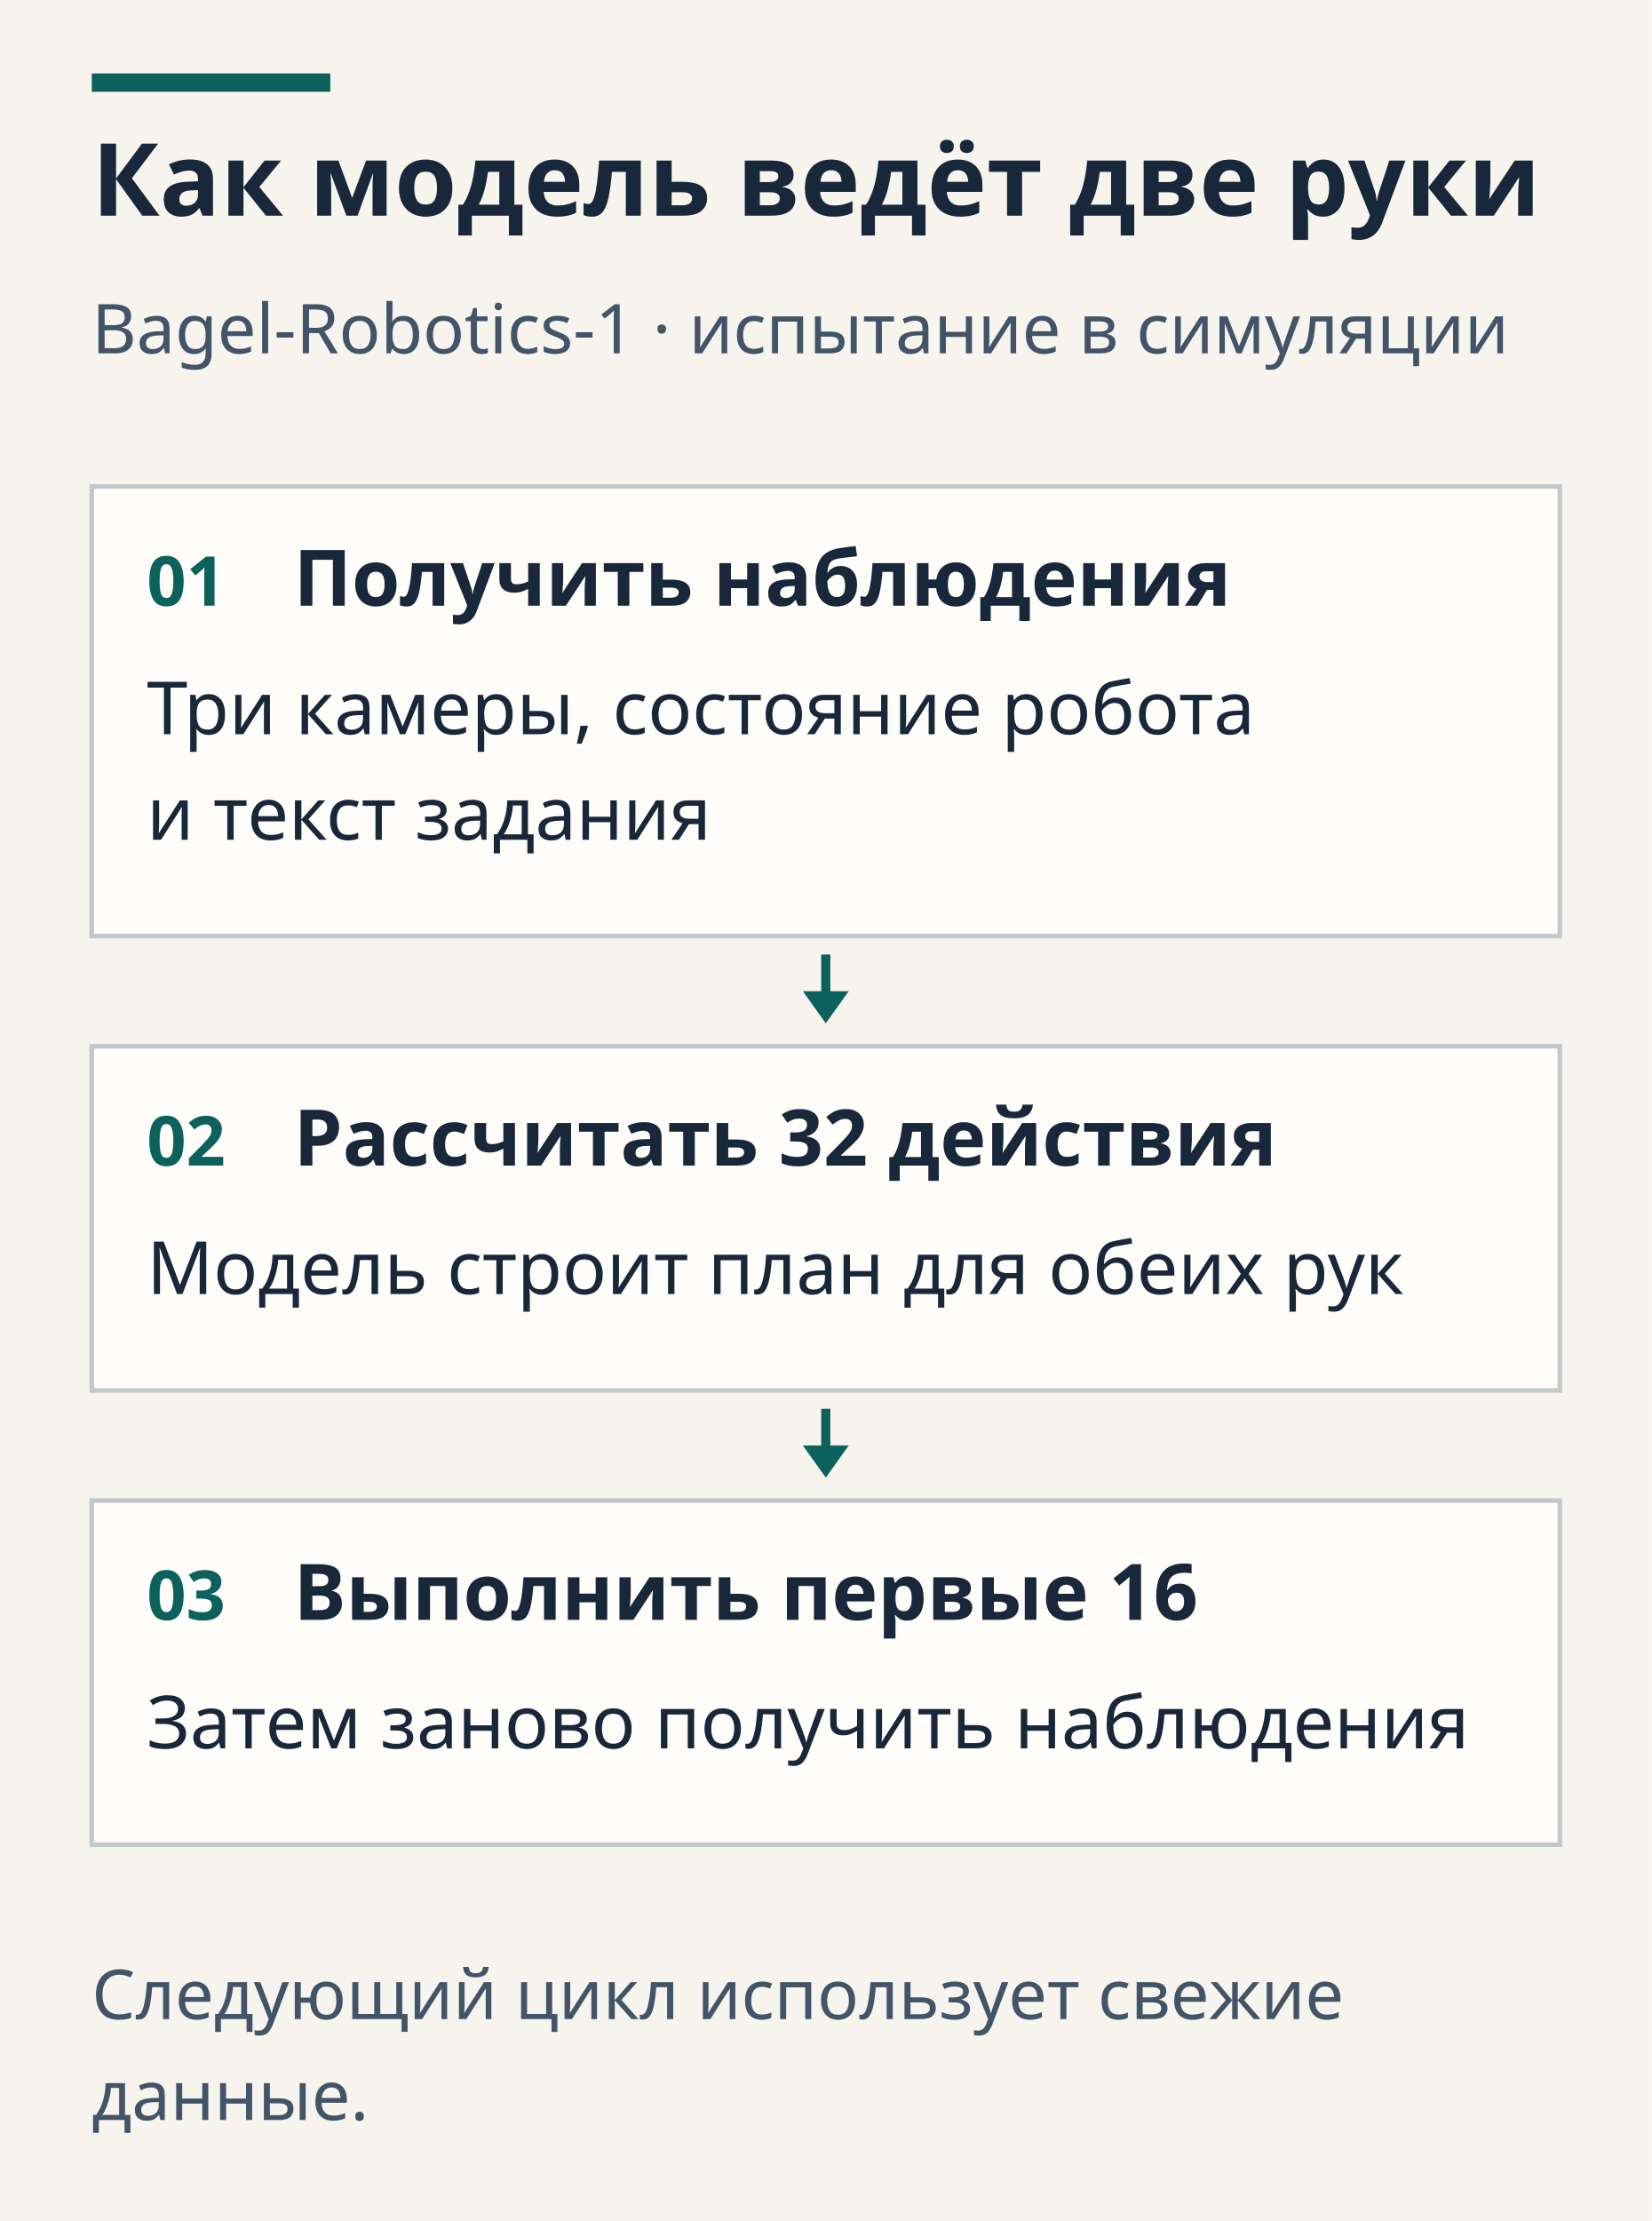
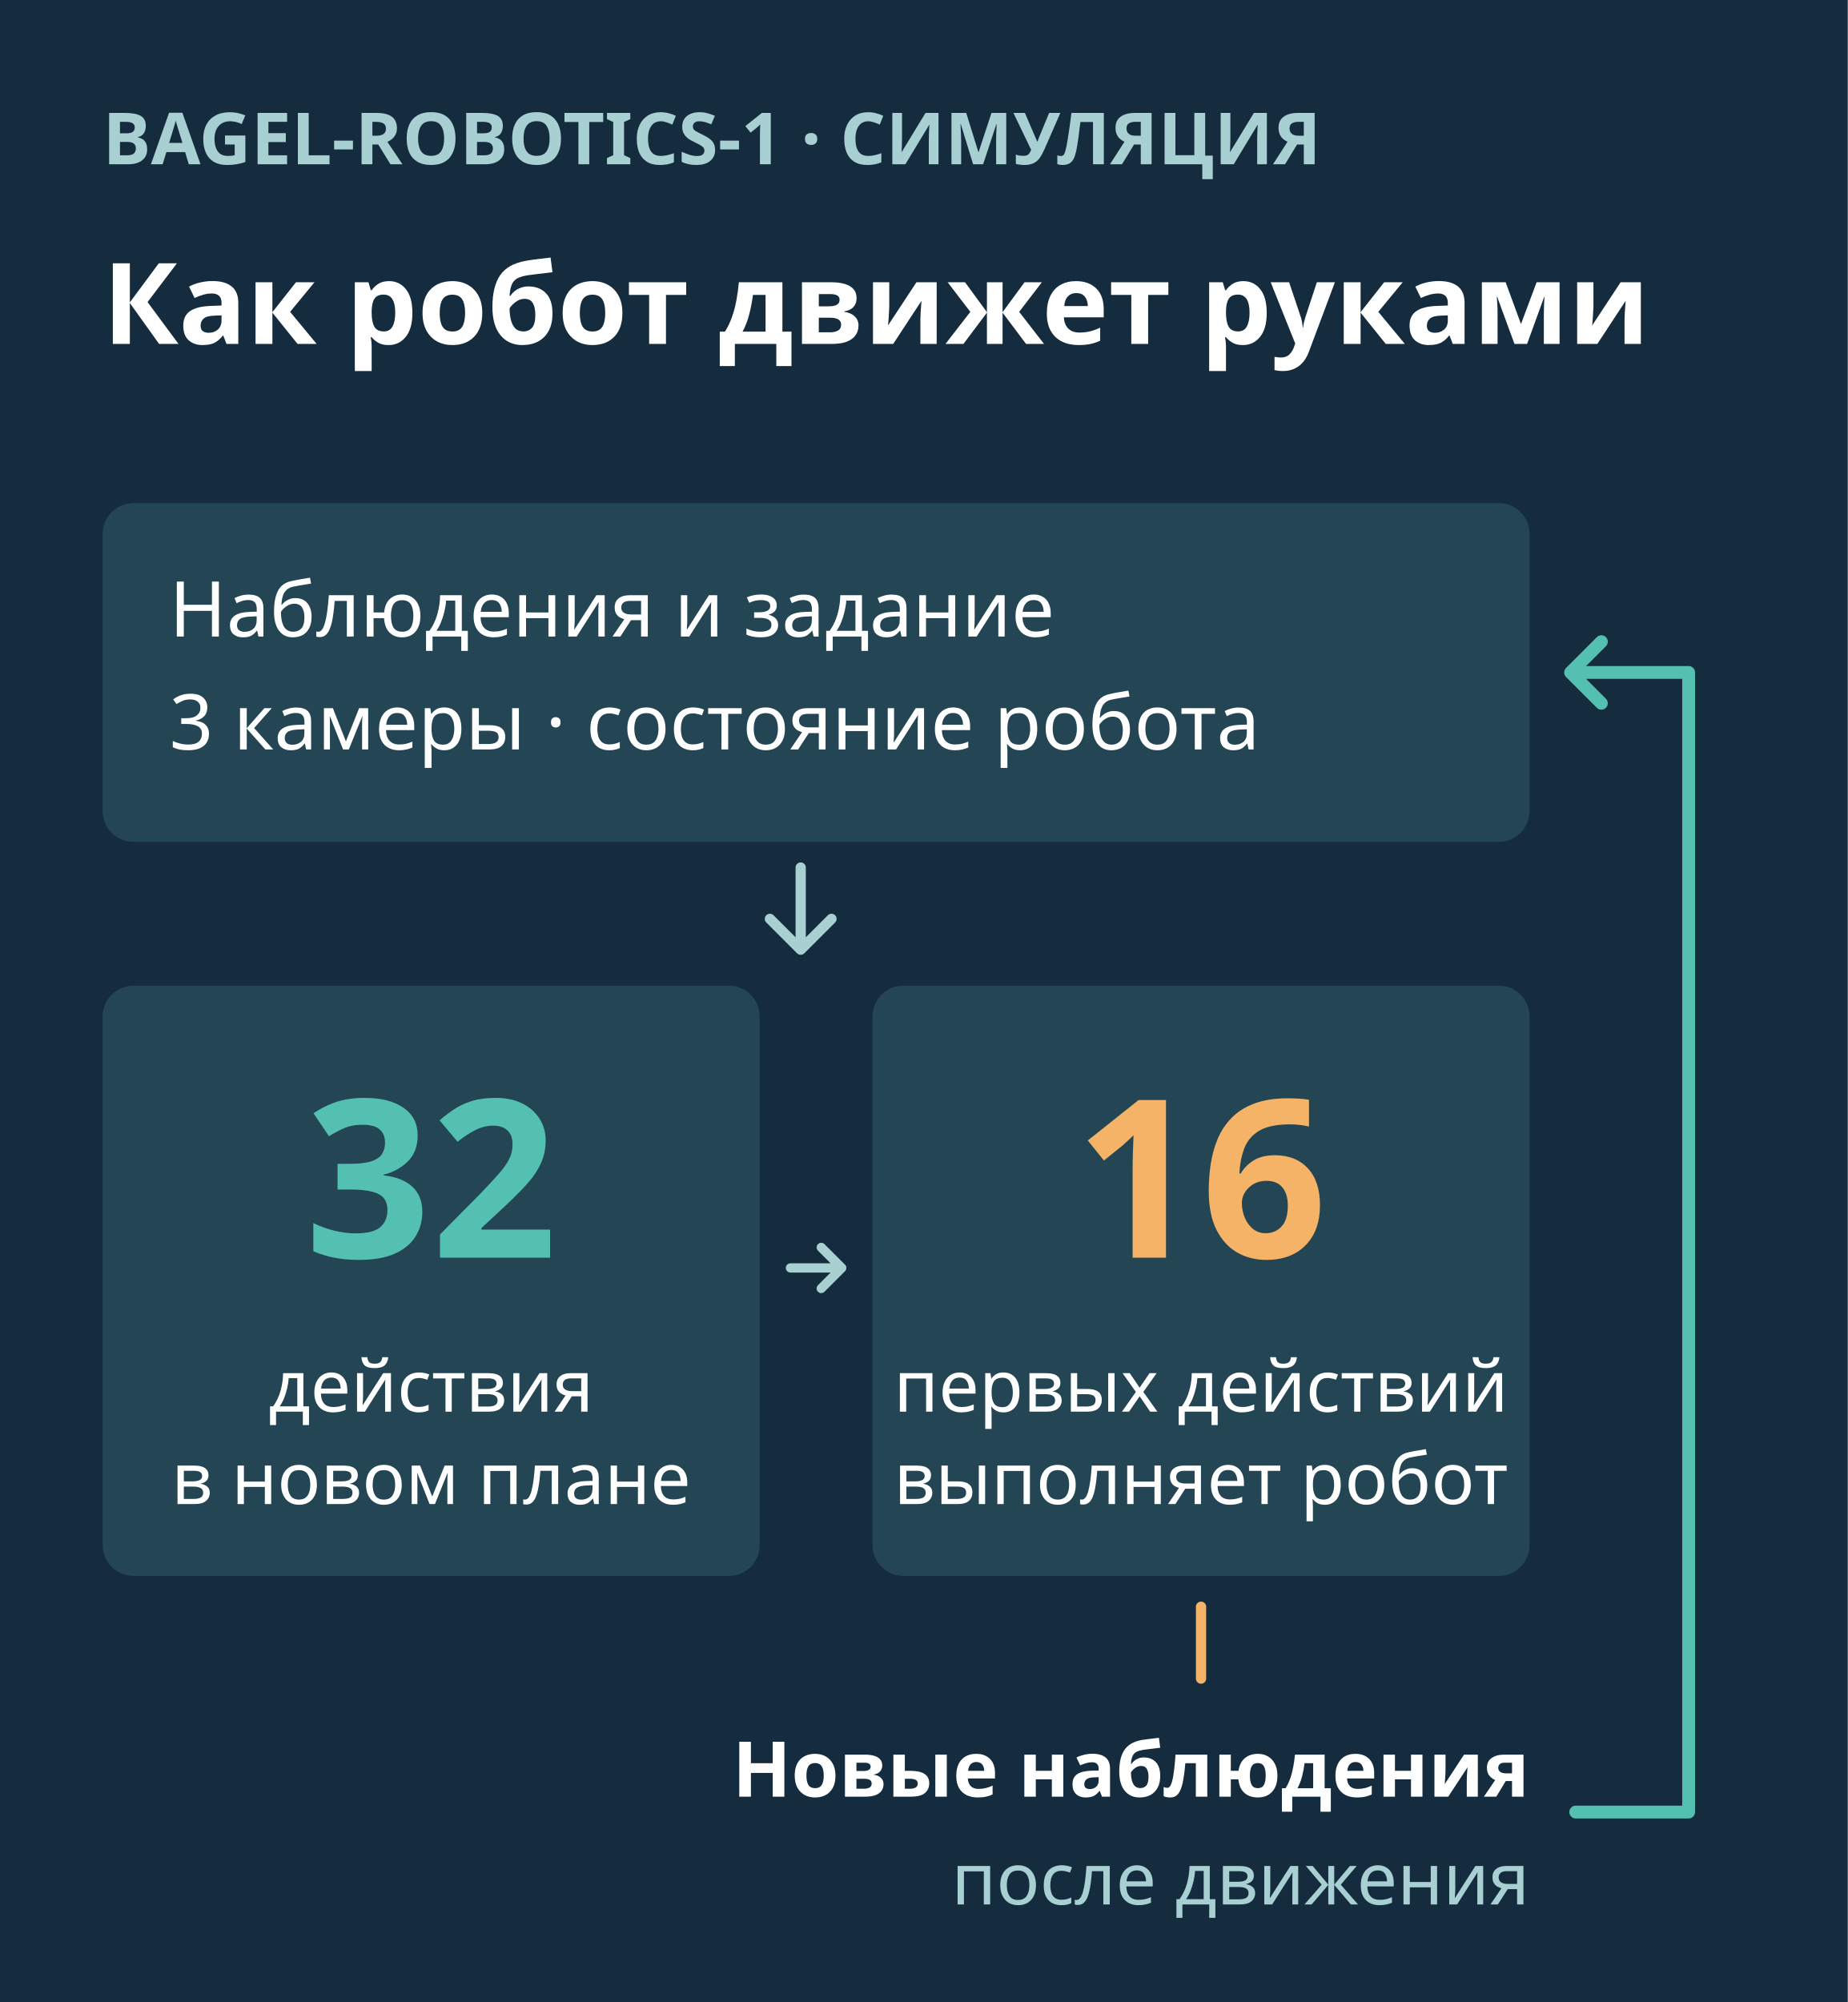
- <svg xmlns="http://www.w3.org/2000/svg" width="360" lang="ru" role="img" aria-labelledby="title desc" font-family="Noto Sans, Arial, sans-serif" height="484" viewBox="0 0 360 484">
-   <rect id="paper" x="0" y="0" width="360" height="484" fill="#F7F4ED" data-role="background" />
-   <rect id="rule" x="20" y="16" width="52" height="4" fill="#0D615D" />
-   <text id="head0" x="20" y="47" font-size="22" fill="#18283A" font-weight="700">Как модель ведёт две руки</text>
-   <text id="subtitle" x="20" y="77" font-size="15" fill="#425468" font-weight="400">Bagel-Robotics-1 · испытание в симуляции</text>
-   <rect id="panel0" x="20" y="106" width="320" height="98" fill="#FFFDF9" stroke="#BFC8CB" stroke-width="1" data-role="panel" />
-   <text id="k0" x="32" y="132" font-size="15" fill="#0D615D" font-weight="700" data-panel="panel0">01</text>
-   <text id="label0" x="64" y="132" font-size="17" fill="#18283A" font-weight="700" data-panel="panel0">Получить наблюдения</text>
-   <text id="row0-0" x="32" y="160" font-size="16" fill="#18283A" font-weight="400" data-panel="panel0">Три камеры, состояние робота</text>
-   <text id="row0-1" x="32" y="183" font-size="16" fill="#18283A" font-weight="400" data-panel="panel0">и текст задания</text>
-   <path id="arrow0" d="M179 208 H181 V216 H185 L180 223 L175 216 H179 Z" fill="#0D615D" />
-   <rect id="panel1" x="20" y="228" width="320" height="75" fill="#FFFDF9" stroke="#BFC8CB" stroke-width="1" data-role="panel" />
-   <text id="k1" x="32" y="254" font-size="15" fill="#0D615D" font-weight="700" data-panel="panel1">02</text>
-   <text id="label1" x="64" y="254" font-size="17" fill="#18283A" font-weight="700" data-panel="panel1">Рассчитать 32 действия</text>
-   <text id="row1-0" x="32" y="282" font-size="16" fill="#18283A" font-weight="400" data-panel="panel1">Модель строит план для обеих рук</text>
-   <path id="arrow1" d="M179 307 H181 V315 H185 L180 322 L175 315 H179 Z" fill="#0D615D" />
-   <rect id="panel2" x="20" y="327" width="320" height="75" fill="#FFFDF9" stroke="#BFC8CB" stroke-width="1" data-role="panel" />
-   <text id="k2" x="32" y="353" font-size="15" fill="#0D615D" font-weight="700" data-panel="panel2">03</text>
-   <text id="label2" x="64" y="353" font-size="17" fill="#18283A" font-weight="700" data-panel="panel2">Выполнить первые 16</text>
-   <text id="row2-0" x="32" y="381" font-size="16" fill="#18283A" font-weight="400" data-panel="panel2">Затем заново получить наблюдения</text>
-   <text id="note0" x="20" y="440" font-size="15" fill="#425468" font-weight="400">Следующий цикл использует свежие</text>
-   <text id="note1" x="20" y="462" font-size="15" fill="#425468" font-weight="400">данные.</text>
+ <svg xmlns="http://www.w3.org/2000/svg" width="360" height="390" viewBox="0 0 360 390" role="img" lang="ru" aria-labelledby="title desc" font-family="Noto Sans, Arial, sans-serif">
+   <rect id="rect1" data-zone="background" x="0" y="0" width="360" height="390" fill="#142C3D" rx="0" />
+   <text id="text2" data-zone="text" x="20" y="32" fill="#A8CFD1" font-size="14" font-weight="700" text-anchor="start">BAGEL-ROBOTICS-1 · СИМУЛЯЦИЯ</text>
+   <text id="text3" data-zone="text" x="20" y="67" fill="#FFFFFF" font-size="22" font-weight="700" text-anchor="start">Как робот движет руками</text>
+   <rect id="rect4" data-zone="background" x="20" y="98" width="278" height="66" fill="#234554" rx="6" />
+   <text id="text5" data-zone="text" x="33" y="124" fill="#FFFFFF" font-size="15" font-weight="400" text-anchor="start">Наблюдения и задание</text>
+   <text id="text6" data-zone="text" x="33" y="146" fill="#FFFFFF" font-size="15" font-weight="400" text-anchor="start">3 камеры · состояние робота</text>
+   <path id="path7" data-zone="art" d="M156 169 V185 M150 179 L156 185 L162 179" fill="none" stroke="#A8CFD1" stroke-width="2" stroke-linecap="round" stroke-linejoin="round" />
+   <rect id="rect8" data-zone="background" x="20" y="192" width="128" height="115" fill="#234554" rx="6" />
+   <rect id="rect9" data-zone="background" x="170" y="192" width="128" height="115" fill="#234554" rx="6" />
+   <path id="path10" data-zone="art" d="M154 247 H164 M160 243 L164 247 L160 251" fill="none" stroke="#A8CFD1" stroke-width="1.8" stroke-linecap="round" stroke-linejoin="round" />
+   <text id="text11" data-zone="text" x="84" y="245" fill="#53C0B2" font-size="43" font-weight="700" text-anchor="middle">32</text>
+   <text id="text12" data-zone="text" x="84" y="275" fill="#FFFFFF" font-size="14" font-weight="400" text-anchor="middle">действия</text>
+   <text id="text13" data-zone="text" x="84" y="293" fill="#FFFFFF" font-size="14" font-weight="400" text-anchor="middle">в новом плане</text>
+   <text id="text14" data-zone="text" x="234" y="245" fill="#F4B367" font-size="43" font-weight="700" text-anchor="middle">16</text>
+   <text id="text15" data-zone="text" x="234" y="275" fill="#FFFFFF" font-size="14" font-weight="400" text-anchor="middle">первых действий</text>
+   <text id="text16" data-zone="text" x="234" y="293" fill="#FFFFFF" font-size="14" font-weight="400" text-anchor="middle">выполняет робот</text>
+   <path id="path17" data-zone="art" d="M234 313 V327" fill="none" stroke="#F4B367" stroke-width="2" stroke-linecap="round" stroke-linejoin="round" />
+   <text id="text18" data-zone="text" x="298" y="350" fill="#FFFFFF" font-size="15" font-weight="700" text-anchor="end">Новые наблюдения</text>
+   <text id="text19" data-zone="text" x="298" y="371" fill="#A8CFD1" font-size="14" font-weight="400" text-anchor="end">после движения</text>
+   <path id="path20" data-zone="art" d="M307 353 H329 V131 H306 M312 125 L306 131 L312 137" fill="none" stroke="#53C0B2" stroke-width="2.5" stroke-linecap="round" stroke-linejoin="round" />
</svg>
